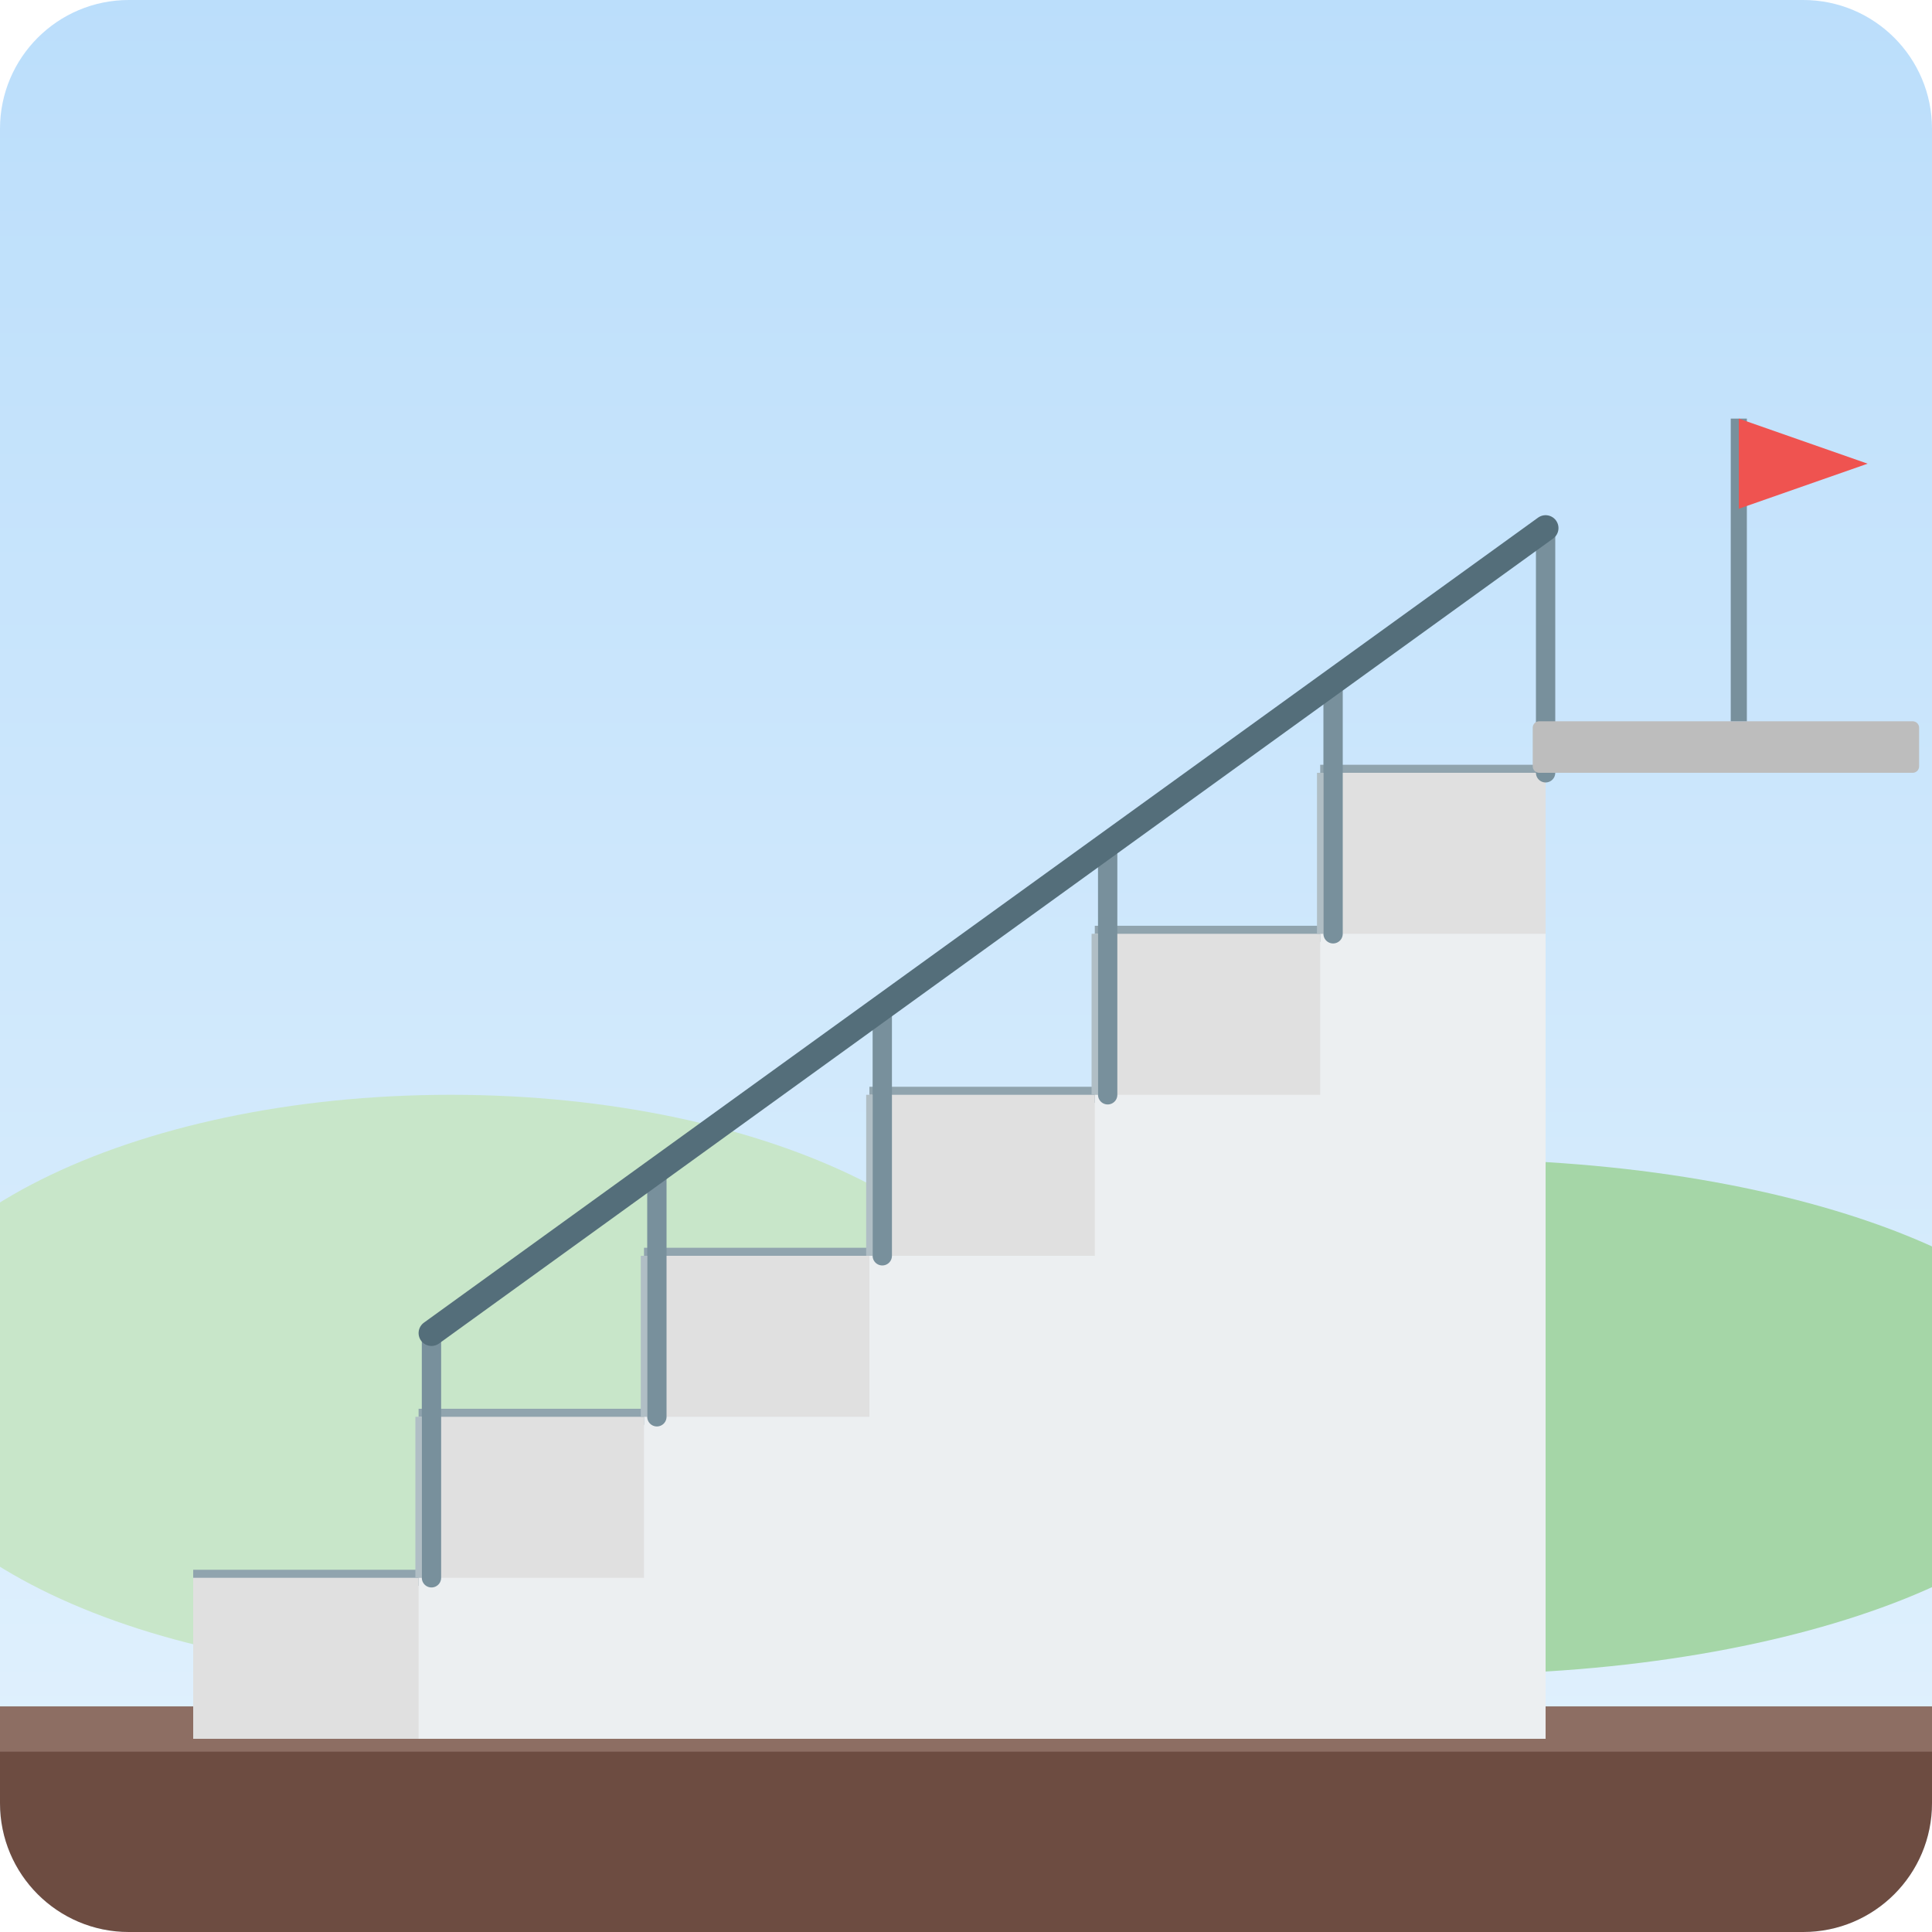
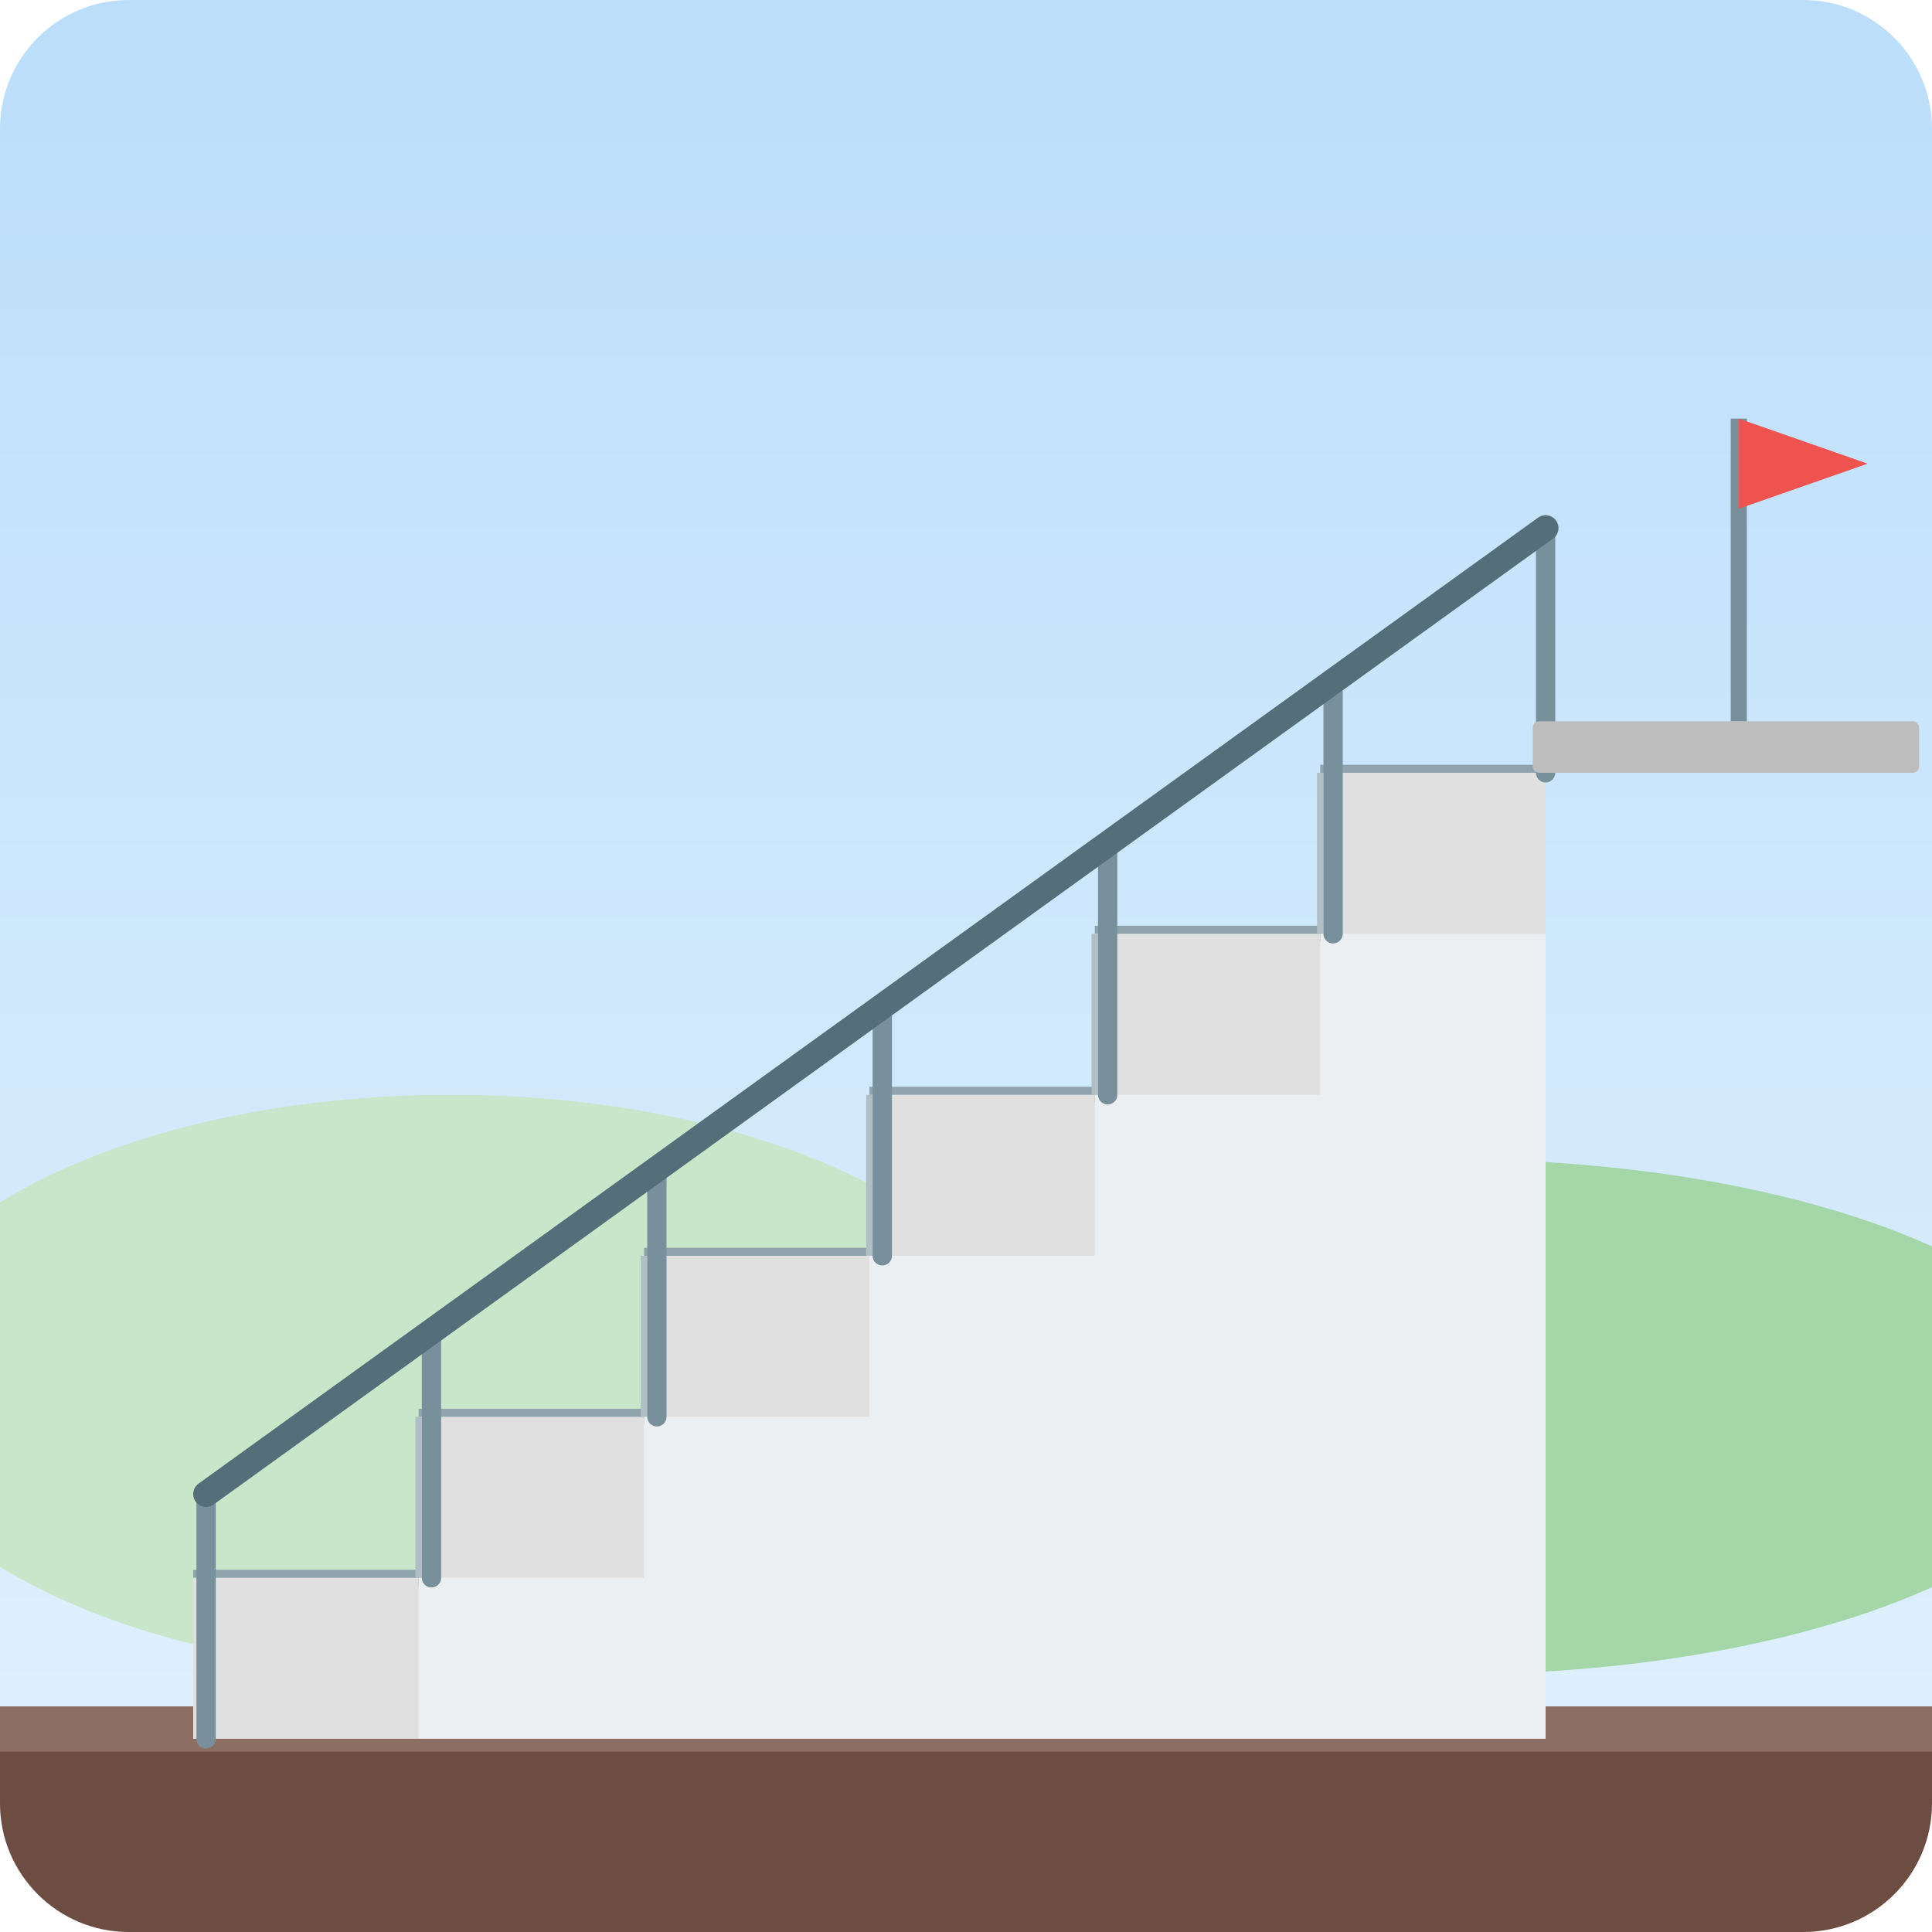
<svg xmlns="http://www.w3.org/2000/svg" viewBox="0 0 300 300" width="300" height="300">
  <defs>
    <clipPath id="frame">
      <rect width="300" height="300" rx="20" />
    </clipPath>
    <linearGradient id="sky" x1="0" y1="0" x2="0" y2="1">
      <stop offset="0%" stop-color="#bbdefb" />
      <stop offset="100%" stop-color="#e3f2fd" />
    </linearGradient>
    <style>
      /* 人物が階段を一段ずつのぼる */
      .person-group {
        animation: climb 5.5s linear infinite;
      }
      @keyframes climb {
        0%,6% { transform: translate(15px,  270px); }
        /* 各段でわずかに上へはずむ */
        13%   { transform: translate(45px,  247px); }
        18%   { transform: translate(65px,  245px); }
        24%   { transform: translate(82px,  222px); }
        29%   { transform: translate(100px, 220px); }
        35%   { transform: translate(117px, 197px); }
        40%   { transform: translate(135px, 195px); }
        46%   { transform: translate(152px, 172px); }
        51%   { transform: translate(170px, 170px); }
        57%   { transform: translate(187px, 147px); }
        62%   { transform: translate(205px, 145px); }
        68%   { transform: translate(222px, 122px); }
        73%   { transform: translate(240px, 120px); }
        82%   { transform: translate(262px, 120px); }
        90%   { transform: translate(320px, 120px); } /* 画面外へ */
        100%  { transform: translate(15px,  270px); } /* リセット */
      }

      /* 歩きの上下ゆれ */
      .person-inner {
        animation: walk-bob 0.26s ease-in-out infinite alternate;
      }
      @keyframes walk-bob {
        to { transform: translateY(-5px); }
      }

      /* 足が交互に振れる */
      .leg-l {
        transform-box: fill-box;
        transform-origin: 50% 0%;
        animation: leg-l 0.26s ease-in-out infinite alternate;
      }
      @keyframes leg-l {
        from { transform: rotate(-24deg); }
        to   { transform: rotate(24deg);  }
      }
      .leg-r {
        transform-box: fill-box;
        transform-origin: 50% 0%;
        animation: leg-r 0.26s ease-in-out infinite alternate-reverse;
      }
      @keyframes leg-r {
        from { transform: rotate(-24deg); }
        to   { transform: rotate(24deg);  }
      }

      /* てっぺんで星が出る */
      .goal-star {
        transform-box: fill-box;
        transform-origin: 50% 50%;
        animation: star-anim 5.5s ease-out infinite;
        opacity: 0;
      }
      @keyframes star-anim {
        0%,68%  { transform: scale(0);   opacity: 0; }
        75%     { transform: scale(1.4); opacity: 1; }
        84%     { transform: scale(1);   opacity: 1; }
        91%     { transform: scale(0.4); opacity: 0; }
        100%    { transform: scale(0);   opacity: 0; }
      }
    </style>
  </defs>
  <g clip-path="url(#frame)">
    <rect width="300" height="300" fill="url(#sky)" rx="20" />
    <ellipse cx="70" cy="215" rx="90" ry="45" fill="#c8e6c9" />
    <ellipse cx="225" cy="220" rx="100" ry="40" fill="#a5d6a7" />
    <rect y="265" width="300" height="35" fill="#6d4c41" />
    <rect y="265" width="300" height="7" fill="#8d6e63" />
    <polygon points="30,270 30,245 65,245 65,220 100,220 100,195 135,195 135,170 170,170 170,145 205,145 205,120 240,120 240,270" fill="#eceff1" />
    <line x1="30" y1="245" x2="65" y2="245" stroke="#90a4ae" stroke-width="2.5" />
    <line x1="65" y1="220" x2="100" y2="220" stroke="#90a4ae" stroke-width="2.5" />
    <line x1="100" y1="195" x2="135" y2="195" stroke="#90a4ae" stroke-width="2.5" />
    <line x1="135" y1="170" x2="170" y2="170" stroke="#90a4ae" stroke-width="2.5" />
    <line x1="170" y1="145" x2="205" y2="145" stroke="#90a4ae" stroke-width="2.5" />
    <line x1="205" y1="120" x2="240" y2="120" stroke="#90a4ae" stroke-width="2.5" />
    <rect x="30" y="245" width="35" height="25" fill="#e0e0e0" />
    <rect x="65" y="220" width="35" height="25" fill="#e0e0e0" />
    <rect x="100" y="195" width="35" height="25" fill="#e0e0e0" />
    <rect x="135" y="170" width="35" height="25" fill="#e0e0e0" />
    <rect x="170" y="145" width="35" height="25" fill="#e0e0e0" />
    <rect x="205" y="120" width="35" height="25" fill="#e0e0e0" />
    <line x1="65" y1="220" x2="65" y2="245" stroke="#b0bec5" stroke-width="1" />
    <line x1="100" y1="195" x2="100" y2="220" stroke="#b0bec5" stroke-width="1" />
    <line x1="135" y1="170" x2="135" y2="195" stroke="#b0bec5" stroke-width="1" />
    <line x1="170" y1="145" x2="170" y2="170" stroke="#b0bec5" stroke-width="1" />
    <line x1="205" y1="120" x2="205" y2="145" stroke="#b0bec5" stroke-width="1" />
    <line x1="240" y1="112" x2="240" y2="120" stroke="#b0bec5" stroke-width="1" />
+     <line x1="32" y1="270" x2="32" y2="232" stroke="#78909c" stroke-width="3" stroke-linecap="round" />
    <line x1="67" y1="245" x2="67" y2="207" stroke="#78909c" stroke-width="3" stroke-linecap="round" />
    <line x1="102" y1="220" x2="102" y2="182" stroke="#78909c" stroke-width="3" stroke-linecap="round" />
    <line x1="137" y1="195" x2="137" y2="157" stroke="#78909c" stroke-width="3" stroke-linecap="round" />
    <line x1="172" y1="170" x2="172" y2="132" stroke="#78909c" stroke-width="3" stroke-linecap="round" />
    <line x1="207" y1="145" x2="207" y2="107" stroke="#78909c" stroke-width="3" stroke-linecap="round" />
    <line x1="240" y1="120" x2="240" y2="82" stroke="#78909c" stroke-width="3" stroke-linecap="round" />
-     <line x1="67" y1="207" x2="240" y2="82" stroke="#546e7a" stroke-width="4" stroke-linecap="round" />
+     <line x1="32" y1="232" x2="240" y2="82" stroke="#546e7a" stroke-width="4" stroke-linecap="round" />
    <rect x="238" y="112" width="60" height="8" fill="#bdbdbd" rx="1" />
    <line x1="270" y1="65" x2="270" y2="112" stroke="#78909c" stroke-width="2.5" />
    <polygon points="270,65 290,72 270,79" fill="#ef5350" />
    <text class="goal-star" x="255" y="108" font-size="20" text-anchor="middle" fill="#ffd600">★</text>
    <g class="person-group">
      <g class="person-inner">
        <circle cx="0" cy="-37" r="9" fill="#1a237e" />
        <rect x="-6" y="-28" width="12" height="17" fill="#1a237e" rx="2" />
        <rect class="leg-l" x="-6" y="-12" width="5" height="13" fill="#1a237e" rx="2" />
        <rect class="leg-r" x="1" y="-12" width="5" height="13" fill="#1a237e" rx="2" />
      </g>
    </g>
  </g>
</svg>
